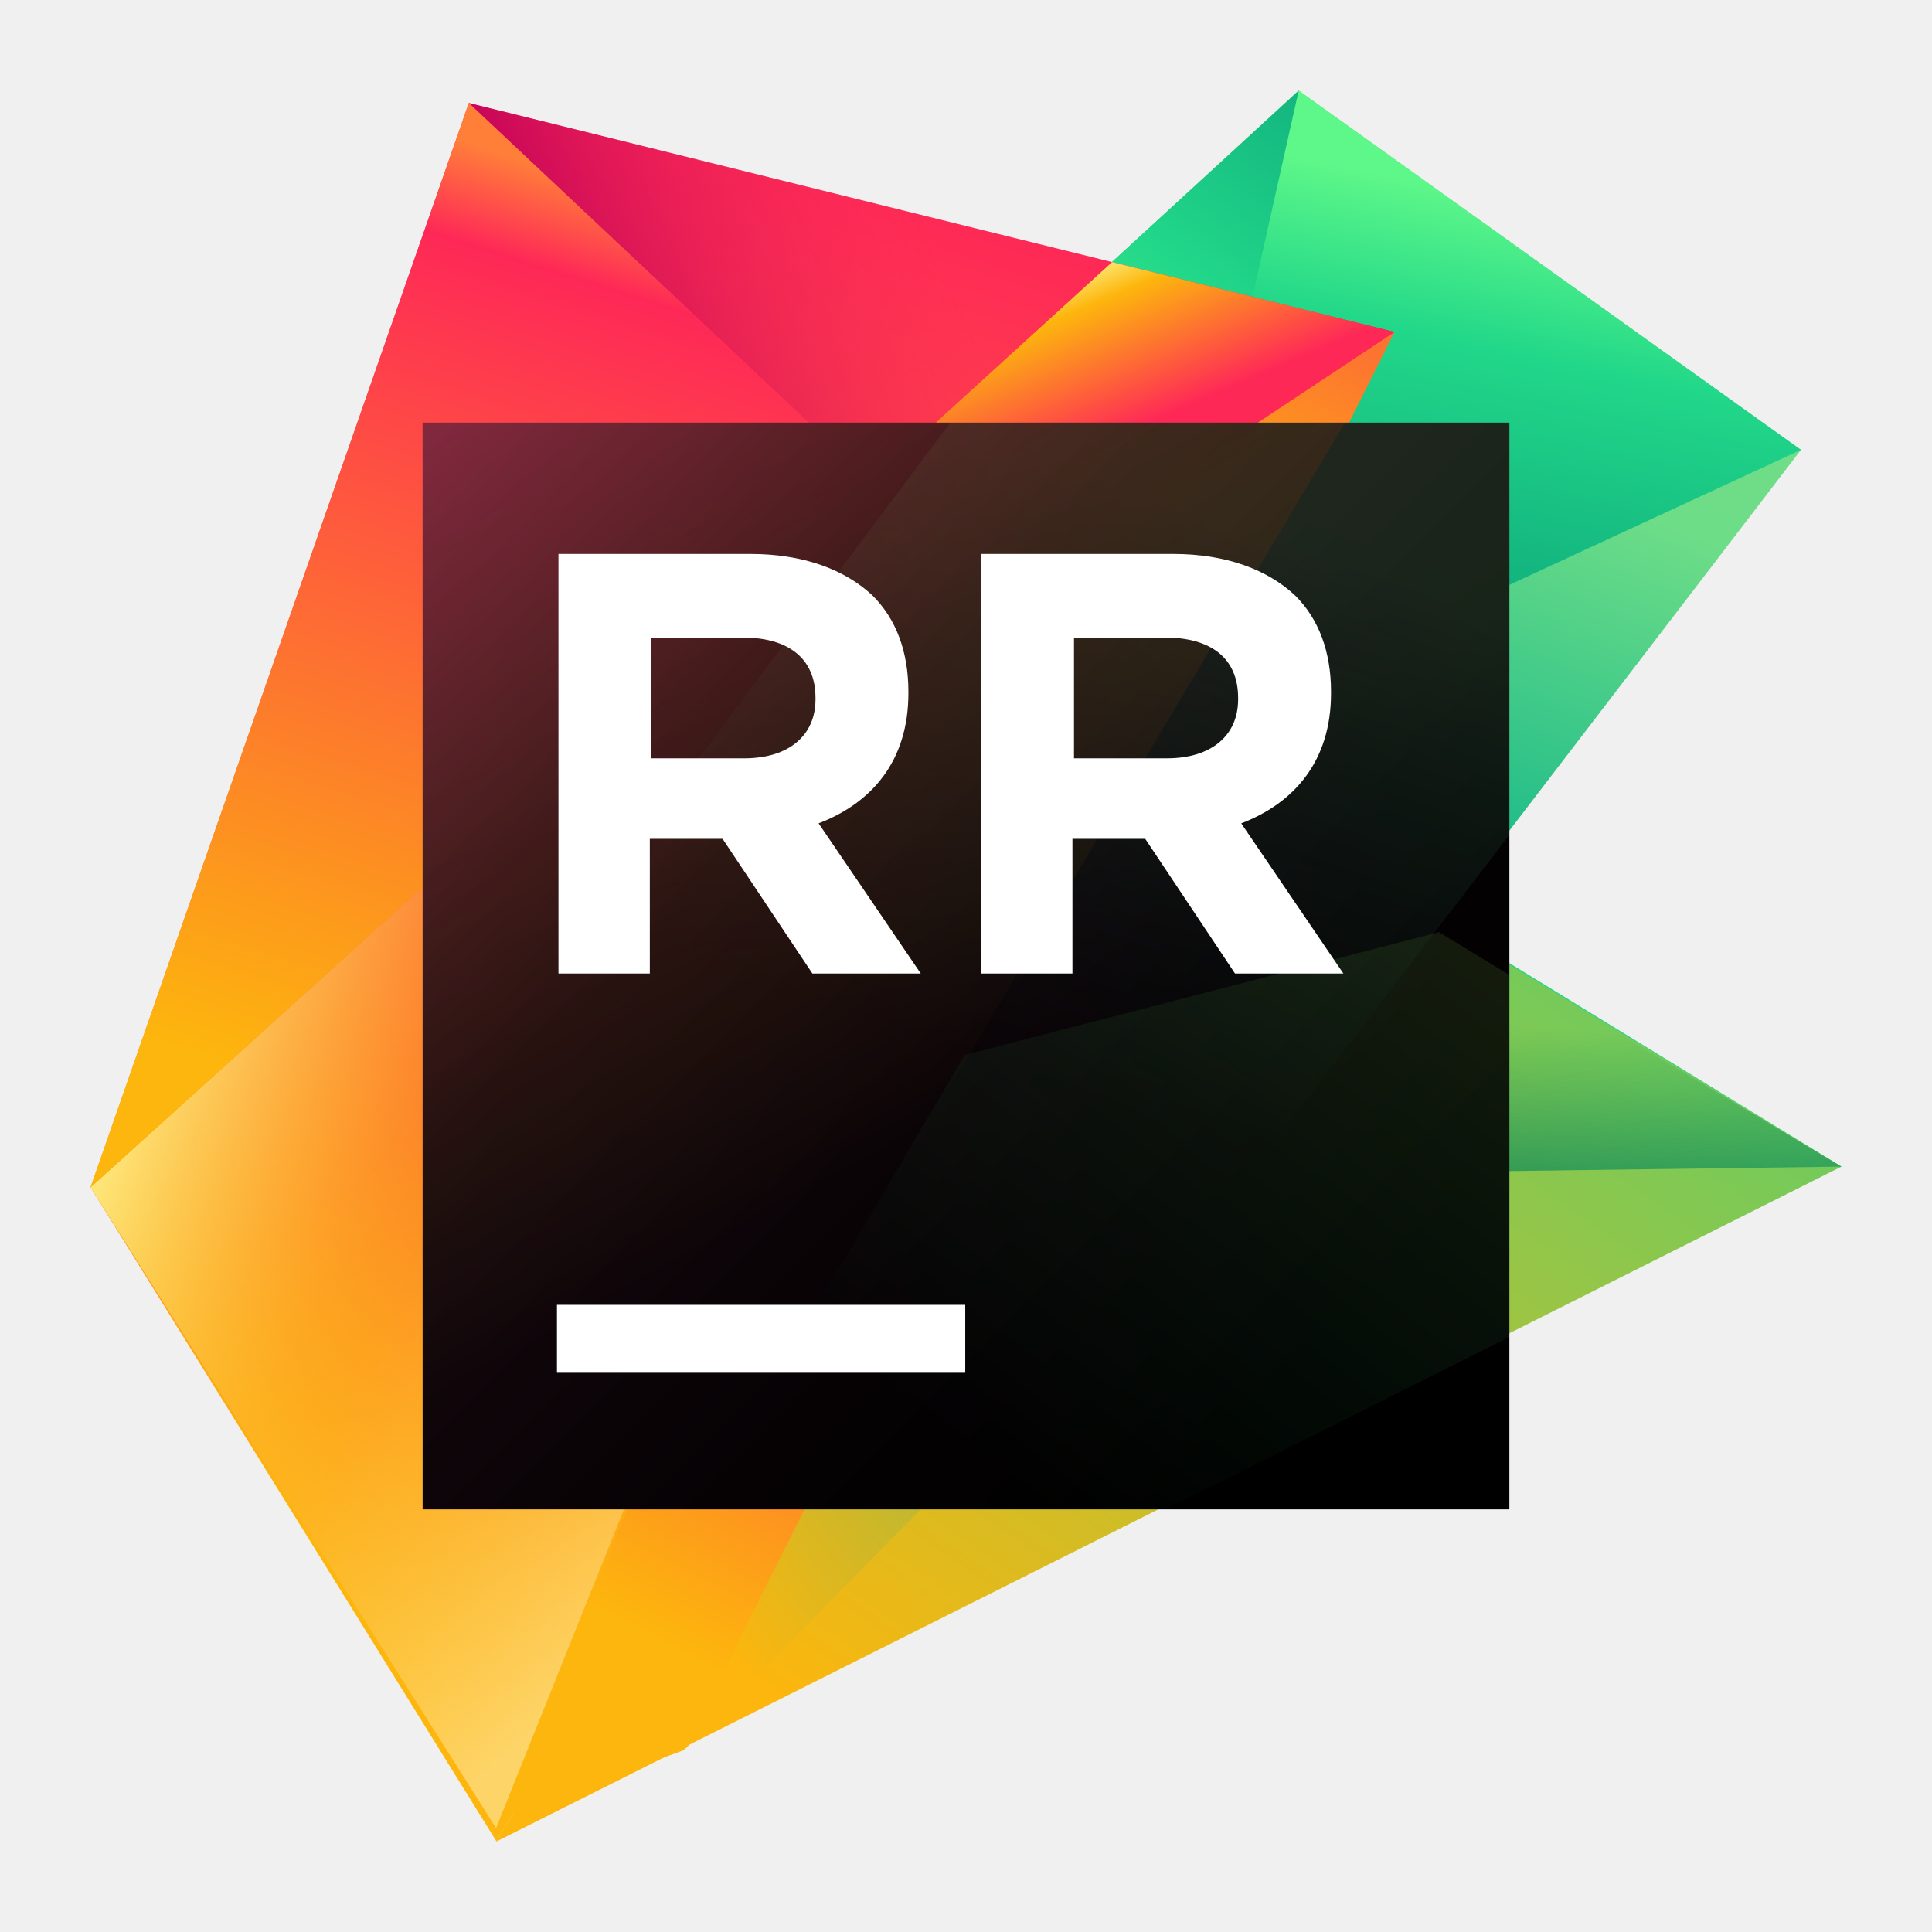
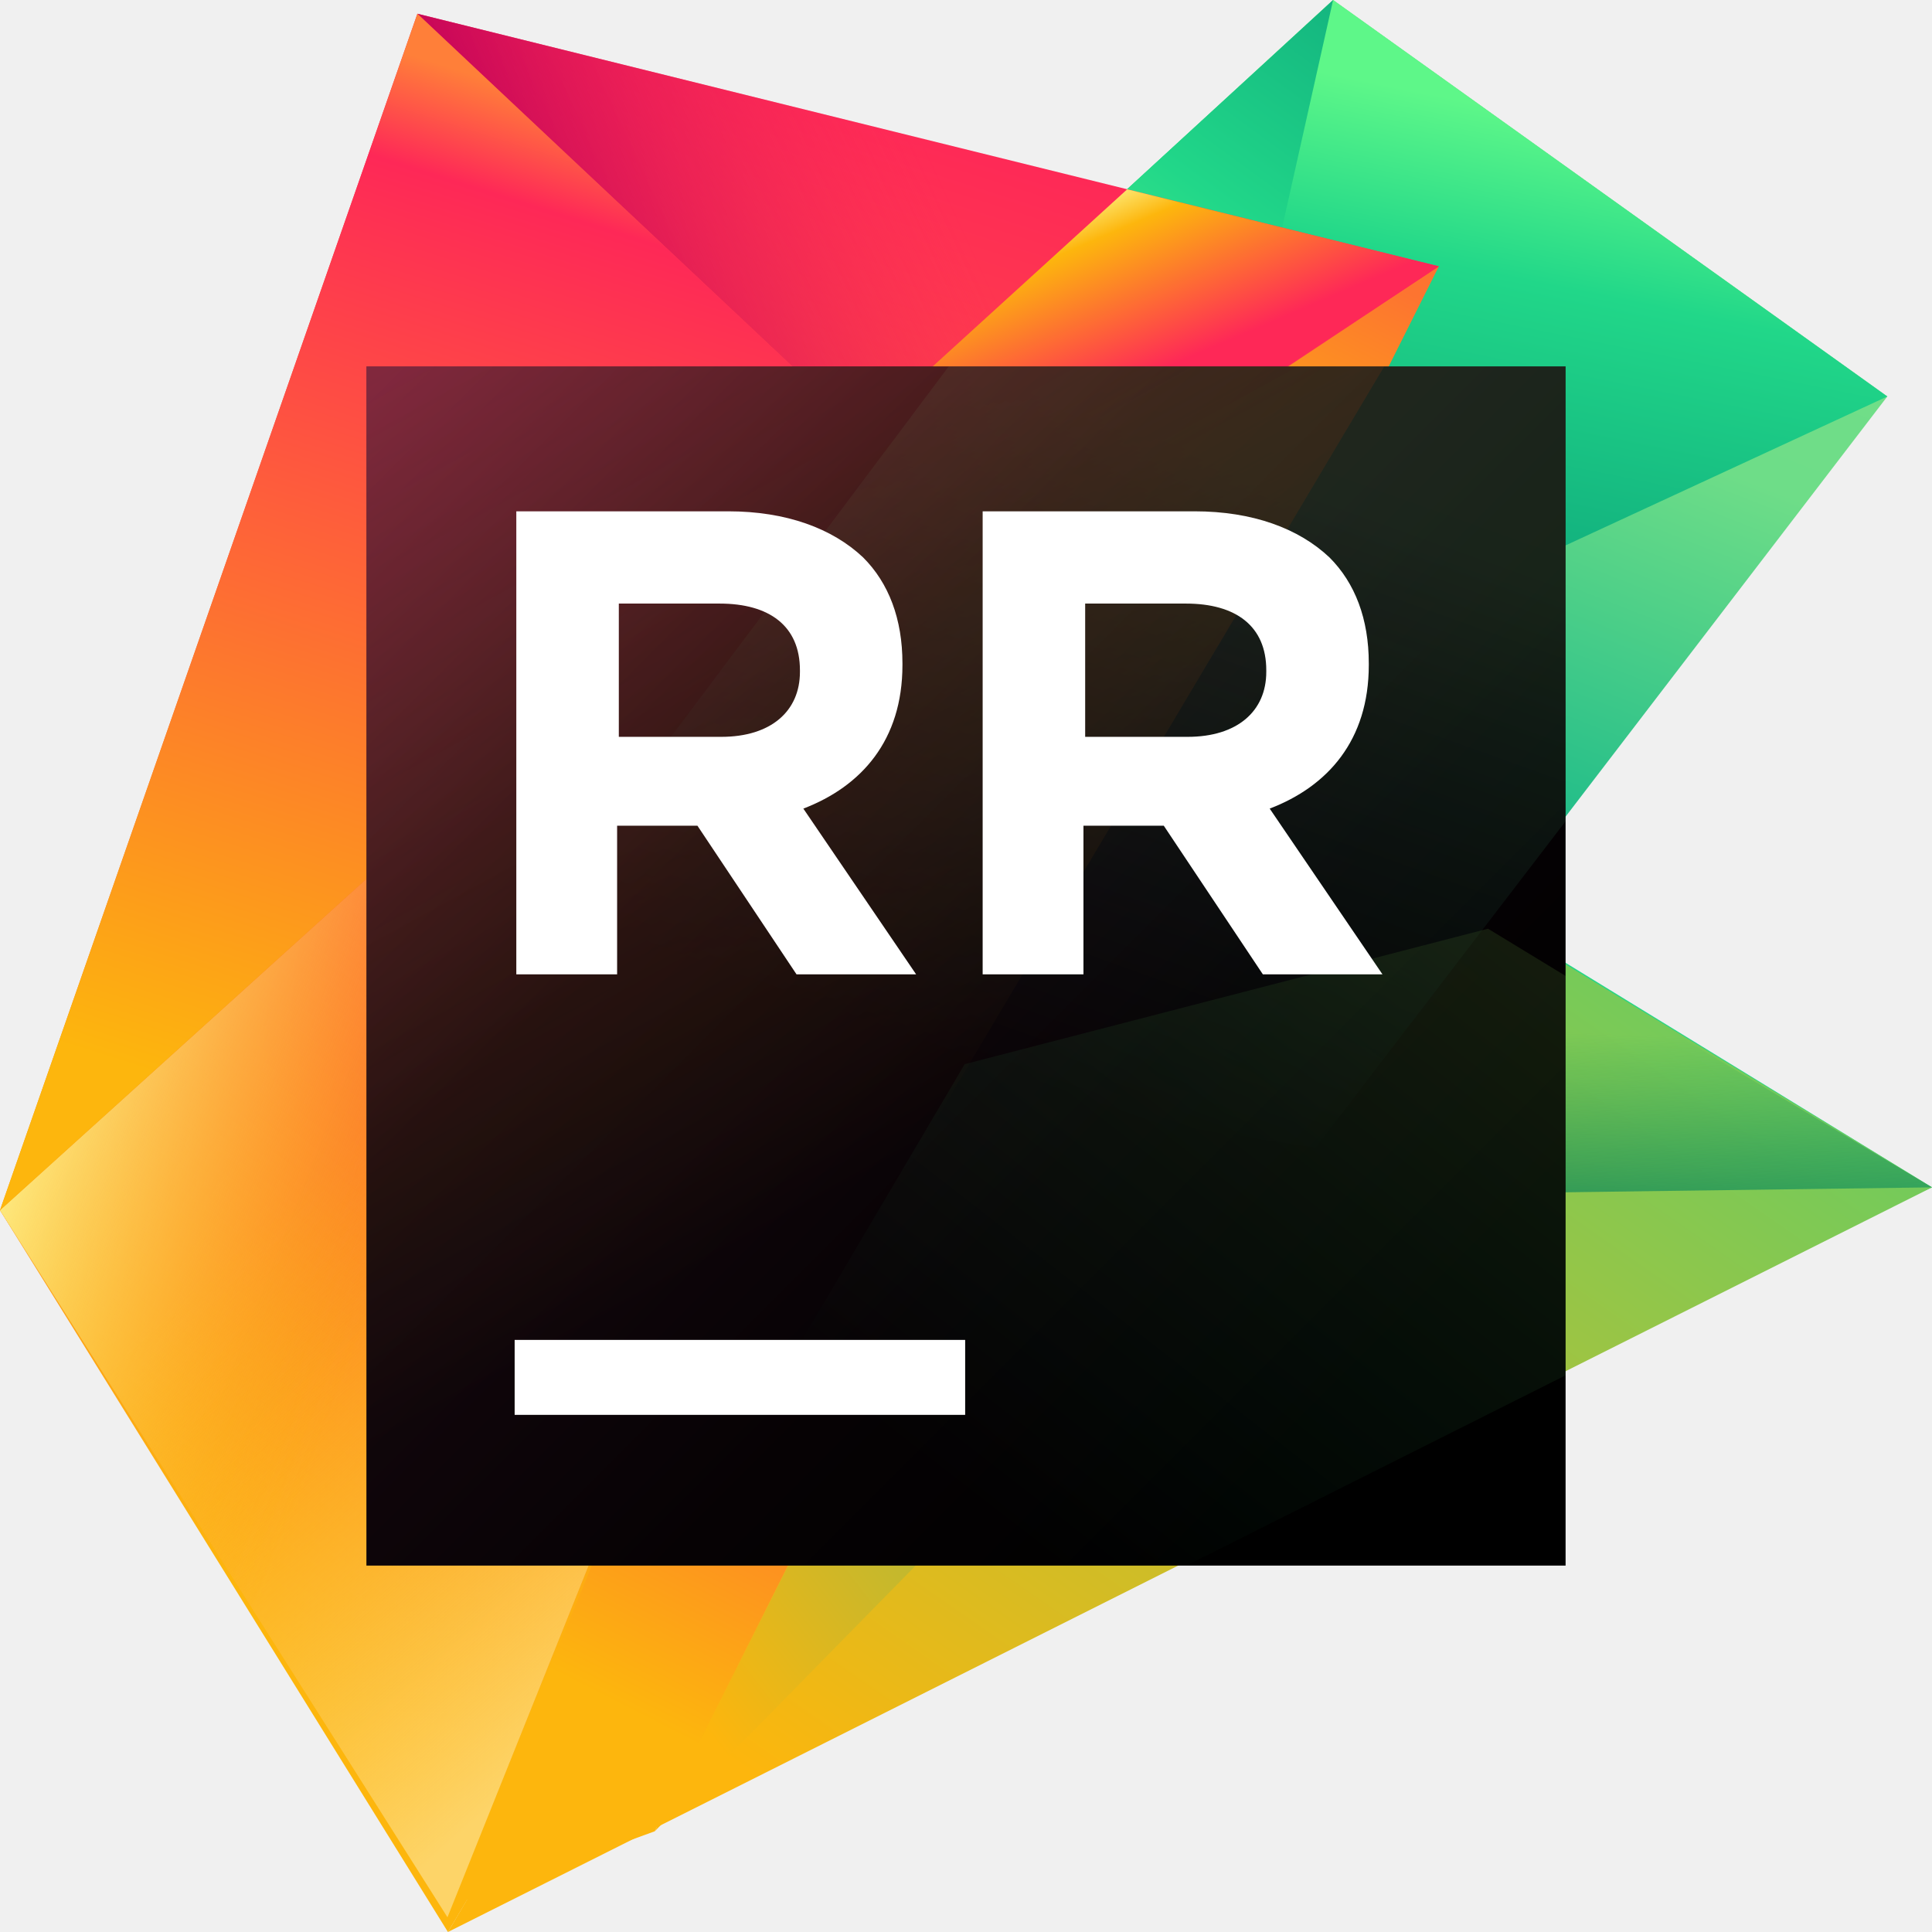
- <svg xmlns="http://www.w3.org/2000/svg" xmlns:xlink="http://www.w3.org/1999/xlink" fill="none" height="256" viewBox="0 0 256 256" width="256">
-   <linearGradient id="a" gradientUnits="userSpaceOnUse" x1="150.391" x2="186.422" y1="121.25" y2="29.535">
-     <stop offset=".049" stop-color="#219e89" />
-     <stop offset=".279" stop-color="#21bd89" />
-     <stop offset=".753" stop-color="#6edd88" />
-     <stop offset="1" stop-color="#71de88" />
-   </linearGradient>
-   <linearGradient id="b" gradientUnits="userSpaceOnUse" x1="180.776" x2="156.681" y1="22.635" y2="141.548">
-     <stop offset="0" stop-color="#5ef789" />
-     <stop offset=".163" stop-color="#21d789" />
-     <stop offset=".505" stop-color="#0ea67b" />
-     <stop offset=".982" stop-color="#21d789" />
-   </linearGradient>
-   <linearGradient id="c" gradientUnits="userSpaceOnUse" x1="111.63" x2="192.377" y1="110.031" y2="-.588">
-     <stop offset=".39" stop-color="#5ef789" />
-     <stop offset=".636" stop-color="#21d789" />
-     <stop offset=".928" stop-color="#0ea67b" />
-   </linearGradient>
-   <linearGradient id="d" gradientUnits="userSpaceOnUse" x1="210.286" x2="89.781" y1="67.593" y2="240.781">
-     <stop offset=".244" stop-color="#21d789" />
-     <stop offset=".891" stop-color="#fdb60d" />
-   </linearGradient>
-   <linearGradient id="e" gradientUnits="userSpaceOnUse" x1="248.955" x2="121.838" y1="56.092" y2="238.783">
-     <stop offset="0" stop-color="#21d789" />
-     <stop offset="1" stop-color="#fdb60d" />
-   </linearGradient>
-   <linearGradient id="f">
-     <stop offset=".065" stop-color="#037f5c" />
-     <stop offset=".898" stop-color="#038e5c" stop-opacity="0" />
-   </linearGradient>
-   <linearGradient id="g" gradientUnits="userSpaceOnUse" x1="204.242" x2="205.645" xlink:href="#f" y1="168.501" y2="132.475" />
-   <linearGradient id="h" gradientUnits="userSpaceOnUse" x1="178.995" x2="52.203" y1="134.223" y2="231.951">
-     <stop offset="0" stop-color="#21bd89" />
-     <stop offset=".733" stop-color="#fdb60d" />
-   </linearGradient>
-   <linearGradient id="i" gradientUnits="userSpaceOnUse" x1="122.04" x2="63.768" y1="25.807" y2="210.228">
-     <stop offset="0" stop-color="#fe2857" />
-     <stop offset="1" stop-color="#fdb60d" />
-   </linearGradient>
-   <linearGradient id="j" gradientUnits="userSpaceOnUse" x1="183.265" x2="72.045" y1="14.918" y2="233.152">
-     <stop offset=".121" stop-color="#fd7430" />
-     <stop offset=".254" stop-color="#fdb60d" />
-     <stop offset=".535" stop-color="#fe2857" />
-     <stop offset=".914" stop-color="#fdb60d" />
-   </linearGradient>
-   <linearGradient id="k" gradientUnits="userSpaceOnUse" x1="57.492" x2="129.085" y1="53.355" y2="19.883">
-     <stop offset=".216" stop-color="#be0059" />
-     <stop offset=".884" stop-color="#fe2857" stop-opacity="0" />
-   </linearGradient>
-   <linearGradient id="l" gradientUnits="userSpaceOnUse" x1="159.24" x2="141.792" y1="75.246" y2="34.438">
-     <stop offset=".46" stop-color="#fe2857" />
-     <stop offset=".853" stop-color="#fdb60d" />
-     <stop offset="1" stop-color="#fdffa1" />
-   </linearGradient>
-   <linearGradient id="m" gradientUnits="userSpaceOnUse" x1="163.949" x2="30.306" y1="35.456" y2="211.025">
-     <stop offset=".272" stop-color="#fe2857" />
-     <stop offset="1" stop-color="#fdb60d" />
-   </linearGradient>
-   <linearGradient id="n" gradientUnits="userSpaceOnUse" x1="151.652" x2="71.009" y1="220.528" y2="130.039">
-     <stop offset=".39" stop-color="#fdd468" />
-     <stop offset=".975" stop-color="#fdb60d" stop-opacity="0" />
-   </linearGradient>
-   <linearGradient id="o" gradientUnits="userSpaceOnUse" x1="94.849" x2="15.526" y1="154.688" y2="123.588">
-     <stop offset=".35" stop-color="#fdb60d" stop-opacity="0" />
-     <stop offset=".985" stop-color="#fdffa1" />
-   </linearGradient>
-   <linearGradient id="p" gradientUnits="userSpaceOnUse" x1="91.099" x2="51.98" y1="23.914" y2="147.717">
-     <stop offset=".03" stop-color="#ff7f39" />
-     <stop offset=".129" stop-color="#fe2857" />
-     <stop offset="1" stop-color="#fdb60d" />
-   </linearGradient>
-   <linearGradient id="q" gradientUnits="userSpaceOnUse" x1="116.634" x2="171.82" xlink:href="#f" y1="157.558" y2="112.851" />
-   <linearGradient id="r" gradientUnits="userSpaceOnUse" x1="53.643" x2="189.419" y1="53.643" y2="189.419">
-     <stop offset=".028" stop-color="#5a1f3a" />
-     <stop offset=".08" stop-color="#4e1b32" />
-     <stop offset=".277" stop-color="#260d18" />
-     <stop offset=".38" stop-color="#16080e" />
-     <stop offset=".391" stop-color="#15080e" />
-     <stop offset=".683" stop-color="#060204" />
-     <stop offset=".914" />
-   </linearGradient>
-   <linearGradient id="s" gradientUnits="userSpaceOnUse" x1="128.37" x2="162.252" y1="144.304" y2="49.59">
-     <stop offset=".049" stop-color="#219e89" stop-opacity="0" />
-     <stop offset=".822" stop-color="#6edd88" />
-     <stop offset="1" stop-color="#71de88" />
-   </linearGradient>
-   <linearGradient id="t" gradientUnits="userSpaceOnUse" x1="153.011" x2="282.762" y1="211.683" y2="44.585">
-     <stop offset="0" stop-color="#21d789" stop-opacity="0" />
-     <stop offset="1" stop-color="#fdb60d" />
-   </linearGradient>
-   <linearGradient id="u" gradientUnits="userSpaceOnUse" x1="59.837" x2="127.612" y1="23.408" y2="147.138">
-     <stop offset="0" stop-color="#fe2857" />
-     <stop offset="1" stop-color="#fdb60d" stop-opacity="0" />
-   </linearGradient>
-   <clipPath id="v">
-     <path d="m12 12h232v232h-232z" />
-   </clipPath>
-   <clipPath id="w">
-     <path d="m56 56h144v144h-144z" />
-   </clipPath>
-   <g clip-path="url(#v)">
-     <path d="m172.083 12 66.552 47.609-68.364 89.275-65.156-75.365z" fill="url(#a)" />
-     <path d="m172.083 12 66.552 47.609-86.135 39.866-47.385-25.955z" fill="url(#b)" />
-     <path d="m172.083 12-19.583 87.476-47.385-25.955z" fill="url(#c)" />
-     <path d="m244 154.583-91.024-55.787-115.156 81.221 27.216 52.357z" fill="url(#d)" />
-     <path d="m244 154.582-52.884-32.177-63.273 16.378-62.053 105.217z" fill="url(#e)" />
-     <path d="m190.408 122.589 53.592 31.993-78.473 1.048z" fill="url(#g)" />
-     <path d="m139.174 135.348-48.55 96.558 74.904-76.276z" fill="url(#h)" />
-     <path d="m62.123 13.651 122.657 30.331-118.99 200.018-53.79-86.673z" fill="url(#i)" />
-     <path d="m184.78 43.982-51.82 34.436-67.227 163.814 2.378-2.134 22.512-8.192z" fill="url(#j)" />
-     <path d="m62.123 13.651 85.213 21.1-31.897 29.051z" fill="url(#k)" />
-     <path d="m184.78 43.982-37.497-9.272.053.041-31.897 29.05 15.66 15.553z" fill="url(#l)" />
-     <path d="m65.734 242.231-53.733-84.904 103.44-93.525 15.66 15.552z" fill="url(#m)" />
-     <path d="m65.734 242.231-53.733-84.904 103.44-93.525 15.66 15.552z" fill="url(#n)" />
-     <path d="m65.734 242.231-53.733-84.904 103.44-93.525 15.66 15.552z" fill="url(#o)" />
-     <path d="m62.123 13.651-50.123 143.675 103.439-93.525-53.316-50.15z" fill="url(#p)" />
-     <path d="m139.294 135.191 51.558-13.182-34.44-21.253z" fill="url(#q)" />
+ <svg xmlns="http://www.w3.org/2000/svg" width="232" height="232" viewBox="0 0 232 232" fill="none">
+   <mask id="mask0_1_70" style="mask-type:luminance" maskUnits="userSpaceOnUse" x="0" y="0" width="232" height="232">
+     <path d="M0 0H232V232H0V0Z" fill="white" />
+   </mask>
+   <g mask="url(#mask0_1_70)">
+     <path d="M160.083 0L226.635 47.609L158.271 136.885L93.115 61.52L160.083 0Z" fill="url(#paint0_linear_1_70)" />
+     <path d="M160.083 0L226.635 47.609L140.5 87.476L93.115 61.52L160.083 0Z" fill="url(#paint1_linear_1_70)" />
+     <path d="M160.083 0L140.5 87.476L93.115 61.52L160.083 0Z" fill="url(#paint2_linear_1_70)" />
+     <path d="M232 142.583L140.976 86.796L25.82 168.017L53.036 220.374L232 142.583Z" fill="url(#paint3_linear_1_70)" />
+     <path d="M232 142.582L179.116 110.405L115.843 126.783L53.79 232L232 142.582Z" fill="url(#paint4_linear_1_70)" />
+     <path d="M178.408 110.589L232 142.582L153.527 143.63L178.408 110.589Z" fill="url(#paint5_linear_1_70)" />
+     <path d="M127.174 123.348L78.624 219.906L153.528 143.63L127.174 123.348Z" fill="url(#paint6_linear_1_70)" />
+     <path d="M50.123 1.651L172.78 31.982L53.79 232L0 145.327L50.123 1.651Z" fill="url(#paint7_linear_1_70)" />
+     <path d="M172.78 31.982L120.96 66.418L53.733 230.232L56.112 228.098L78.624 219.906L172.78 31.982Z" fill="url(#paint8_linear_1_70)" />
+     <path d="M50.123 1.651L135.336 22.751L103.439 51.802L50.123 1.651Z" fill="url(#paint9_linear_1_70)" />
+     <path d="M172.78 31.982L135.283 22.71L135.336 22.751L103.439 51.801L119.099 67.354L172.78 31.982Z" fill="url(#paint10_linear_1_70)" />
+     <path d="M53.733 230.231L0 145.327L103.44 51.802L119.1 67.354L53.733 230.231Z" fill="url(#paint11_linear_1_70)" />
+     <path d="M53.733 230.231L0 145.327L103.44 51.802L119.1 67.354L53.733 230.231Z" fill="url(#paint12_linear_1_70)" />
+     <path d="M53.733 230.231L0 145.327L103.44 51.802L119.1 67.354L53.733 230.231Z" fill="url(#paint13_linear_1_70)" />
+     <path d="M50.123 1.651L0 145.326L103.439 51.801L50.123 1.651Z" fill="url(#paint14_linear_1_70)" />
+     <path d="M127.294 123.191L178.852 110.009L144.412 88.756L127.294 123.191Z" fill="url(#paint15_linear_1_70)" />
  </g>
-   <path d="m200 56h-144v144h144z" fill="url(#r)" />
-   <g clip-path="url(#w)" opacity=".3">
-     <path d="m200 56h-74.073l-58.358 77.824 102.411 15.995 30.02-39.204z" fill="url(#s)" opacity=".5" />
-     <path d="m154.465 200 45.535-22.848v-47.96l-9.32-5.671-62.836 16.266-35.512 60.213z" fill="url(#t)" />
-     <path d="m178.225 56h-122.225v144h36.56z" fill="url(#u)" />
+   <path d="M188 44H44V188H188V44Z" fill="url(#paint16_linear_1_70)" />
+   <mask id="mask1_1_70" style="mask-type:luminance" maskUnits="userSpaceOnUse" x="44" y="44" width="144" height="144">
+     <path d="M44 44H188V188H44V44Z" fill="white" />
+   </mask>
+   <g mask="url(#mask1_1_70)">
+     <g opacity="0.3">
+       <path opacity="0.5" d="M188 44H113.927L55.569 121.824L157.98 137.819L188 98.615V44Z" fill="url(#paint17_linear_1_70)" />
+       <path d="M142.465 188L188 165.152V117.192L178.68 111.521L115.844 127.787L80.332 188H142.465Z" fill="url(#paint18_linear_1_70)" />
+       <path d="M166.225 44H44V188H80.56L166.225 44Z" fill="url(#paint19_linear_1_70)" />
+     </g>
  </g>
-   <g fill="#fff">
-     <path d="m127.9 172.9h-54.1v9h54.1z" />
-     <path d="m74 73.4h25.441c6.975 0 12.515 2.052 16.208 5.54 3.077 3.078 4.719 7.386 4.719 12.72v.205c0 9.028-4.924 14.567-11.9 17.234l13.541 19.901h-14.362l-11.899-17.849h-9.643v17.849h-12.105zm24.62 27.082c5.95 0 9.438-3.077 9.438-7.796v-.205c0-5.334-3.693-8.001-9.643-8.001h-12.105v16.003z" />
-     <path d="m130 73.4h25.441c6.975 0 12.515 2.052 16.208 5.54 3.077 3.078 4.719 7.386 4.719 12.72v.205c0 9.028-4.924 14.567-11.9 17.234l13.541 19.901h-14.362l-11.899-17.849h-9.643v17.849h-12.105zm24.62 27.082c5.95 0 9.438-3.077 9.438-7.796v-.205c0-5.334-3.693-8.001-9.643-8.001h-12.105v16.003z" />
-   </g>
+   <path d="M115.9 160.9H61.8V169.9H115.9V160.9Z" fill="white" />
+   <path d="M62 61.4H87.441C94.416 61.4 99.956 63.452 103.649 66.94C106.726 70.017 108.368 74.326 108.368 79.66V79.865C108.368 88.893 103.444 94.432 96.468 97.099L110.009 117H95.647L83.748 99.151H74.105V117H62V61.4ZM86.62 88.482C92.57 88.482 96.058 85.405 96.058 80.686V80.481C96.058 75.147 92.365 72.479 86.415 72.479H74.31V88.482H86.62Z" fill="white" />
+   <path d="M118 61.4H143.441C150.416 61.4 155.956 63.452 159.649 66.94C162.726 70.017 164.368 74.326 164.368 79.66V79.865C164.368 88.893 159.444 94.432 152.468 97.099L166.009 117H151.647L139.748 99.151H130.105V117H118V61.4ZM142.62 88.482C148.57 88.482 152.058 85.405 152.058 80.686V80.481C152.058 75.147 148.365 72.479 142.415 72.479H130.31V88.482H142.62Z" fill="white" />
+   <defs>
+     <linearGradient id="paint0_linear_1_70" x1="138.391" y1="109.25" x2="174.422" y2="17.535" gradientUnits="userSpaceOnUse">
+       <stop offset="0.049" stop-color="#219E89" />
+       <stop offset="0.279" stop-color="#21BD89" />
+       <stop offset="0.753" stop-color="#6EDD88" />
+       <stop offset="1" stop-color="#71DE88" />
+     </linearGradient>
+     <linearGradient id="paint1_linear_1_70" x1="168.776" y1="10.635" x2="144.681" y2="129.548" gradientUnits="userSpaceOnUse">
+       <stop stop-color="#5EF789" />
+       <stop offset="0.163" stop-color="#21D789" />
+       <stop offset="0.505" stop-color="#0EA67B" />
+       <stop offset="0.982" stop-color="#21D789" />
+     </linearGradient>
+     <linearGradient id="paint2_linear_1_70" x1="99.63" y1="98.031" x2="180.377" y2="-12.588" gradientUnits="userSpaceOnUse">
+       <stop offset="0.39" stop-color="#5EF789" />
+       <stop offset="0.636" stop-color="#21D789" />
+       <stop offset="0.928" stop-color="#0EA67B" />
+     </linearGradient>
+     <linearGradient id="paint3_linear_1_70" x1="198.286" y1="55.593" x2="77.781" y2="228.781" gradientUnits="userSpaceOnUse">
+       <stop offset="0.244" stop-color="#21D789" />
+       <stop offset="0.891" stop-color="#FDB60D" />
+     </linearGradient>
+     <linearGradient id="paint4_linear_1_70" x1="236.955" y1="44.092" x2="109.838" y2="226.783" gradientUnits="userSpaceOnUse">
+       <stop stop-color="#21D789" />
+       <stop offset="1" stop-color="#FDB60D" />
+     </linearGradient>
+     <linearGradient id="paint5_linear_1_70" x1="192.242" y1="156.501" x2="193.645" y2="120.475" gradientUnits="userSpaceOnUse">
+       <stop offset="0.065" stop-color="#037F5C" />
+       <stop offset="0.898" stop-color="#038E5C" stop-opacity="0" />
+     </linearGradient>
+     <linearGradient id="paint6_linear_1_70" x1="166.995" y1="122.223" x2="40.203" y2="219.951" gradientUnits="userSpaceOnUse">
+       <stop stop-color="#21BD89" />
+       <stop offset="0.733" stop-color="#FDB60D" />
+     </linearGradient>
+     <linearGradient id="paint7_linear_1_70" x1="110.04" y1="13.807" x2="51.768" y2="198.228" gradientUnits="userSpaceOnUse">
+       <stop stop-color="#FE2857" />
+       <stop offset="1" stop-color="#FDB60D" />
+     </linearGradient>
+     <linearGradient id="paint8_linear_1_70" x1="171.265" y1="2.918" x2="60.045" y2="221.152" gradientUnits="userSpaceOnUse">
+       <stop offset="0.121" stop-color="#FD7430" />
+       <stop offset="0.254" stop-color="#FDB60D" />
+       <stop offset="0.535" stop-color="#FE2857" />
+       <stop offset="0.914" stop-color="#FDB60D" />
+     </linearGradient>
+     <linearGradient id="paint9_linear_1_70" x1="45.492" y1="41.355" x2="117.085" y2="7.883" gradientUnits="userSpaceOnUse">
+       <stop offset="0.216" stop-color="#BE0059" />
+       <stop offset="0.884" stop-color="#FE2857" stop-opacity="0" />
+     </linearGradient>
+     <linearGradient id="paint10_linear_1_70" x1="147.24" y1="63.246" x2="129.792" y2="22.438" gradientUnits="userSpaceOnUse">
+       <stop offset="0.46" stop-color="#FE2857" />
+       <stop offset="0.853" stop-color="#FDB60D" />
+       <stop offset="1" stop-color="#FDFFA1" />
+     </linearGradient>
+     <linearGradient id="paint11_linear_1_70" x1="151.949" y1="23.456" x2="18.306" y2="199.025" gradientUnits="userSpaceOnUse">
+       <stop offset="0.272" stop-color="#FE2857" />
+       <stop offset="1" stop-color="#FDB60D" />
+     </linearGradient>
+     <linearGradient id="paint12_linear_1_70" x1="139.652" y1="208.528" x2="59.009" y2="118.039" gradientUnits="userSpaceOnUse">
+       <stop offset="0.39" stop-color="#FDD468" />
+       <stop offset="0.975" stop-color="#FDB60D" stop-opacity="0" />
+     </linearGradient>
+     <linearGradient id="paint13_linear_1_70" x1="82.849" y1="142.688" x2="3.526" y2="111.588" gradientUnits="userSpaceOnUse">
+       <stop offset="0.35" stop-color="#FDB60D" stop-opacity="0" />
+       <stop offset="0.985" stop-color="#FDFFA1" />
+     </linearGradient>
+     <linearGradient id="paint14_linear_1_70" x1="79.099" y1="11.914" x2="39.98" y2="135.717" gradientUnits="userSpaceOnUse">
+       <stop offset="0.03" stop-color="#FF7F39" />
+       <stop offset="0.129" stop-color="#FE2857" />
+       <stop offset="1" stop-color="#FDB60D" />
+     </linearGradient>
+     <linearGradient id="paint15_linear_1_70" x1="104.634" y1="145.558" x2="159.82" y2="100.851" gradientUnits="userSpaceOnUse">
+       <stop offset="0.065" stop-color="#037F5C" />
+       <stop offset="0.898" stop-color="#038E5C" stop-opacity="0" />
+     </linearGradient>
+     <linearGradient id="paint16_linear_1_70" x1="41.643" y1="41.643" x2="177.419" y2="177.419" gradientUnits="userSpaceOnUse">
+       <stop offset="0.028" stop-color="#5A1F3A" />
+       <stop offset="0.08" stop-color="#4E1B32" />
+       <stop offset="0.277" stop-color="#260D18" />
+       <stop offset="0.38" stop-color="#16080E" />
+       <stop offset="0.391" stop-color="#15080E" />
+       <stop offset="0.683" stop-color="#060204" />
+       <stop offset="0.914" />
+     </linearGradient>
+     <linearGradient id="paint17_linear_1_70" x1="116.37" y1="132.304" x2="150.252" y2="37.59" gradientUnits="userSpaceOnUse">
+       <stop offset="0.049" stop-color="#219E89" stop-opacity="0" />
+       <stop offset="0.822" stop-color="#6EDD88" />
+       <stop offset="1" stop-color="#71DE88" />
+     </linearGradient>
+     <linearGradient id="paint18_linear_1_70" x1="141.011" y1="199.683" x2="270.762" y2="32.585" gradientUnits="userSpaceOnUse">
+       <stop stop-color="#21D789" stop-opacity="0" />
+       <stop offset="1" stop-color="#FDB60D" />
+     </linearGradient>
+     <linearGradient id="paint19_linear_1_70" x1="47.837" y1="11.408" x2="115.612" y2="135.138" gradientUnits="userSpaceOnUse">
+       <stop stop-color="#FE2857" />
+       <stop offset="1" stop-color="#FDB60D" stop-opacity="0" />
+     </linearGradient>
+   </defs>
</svg>
